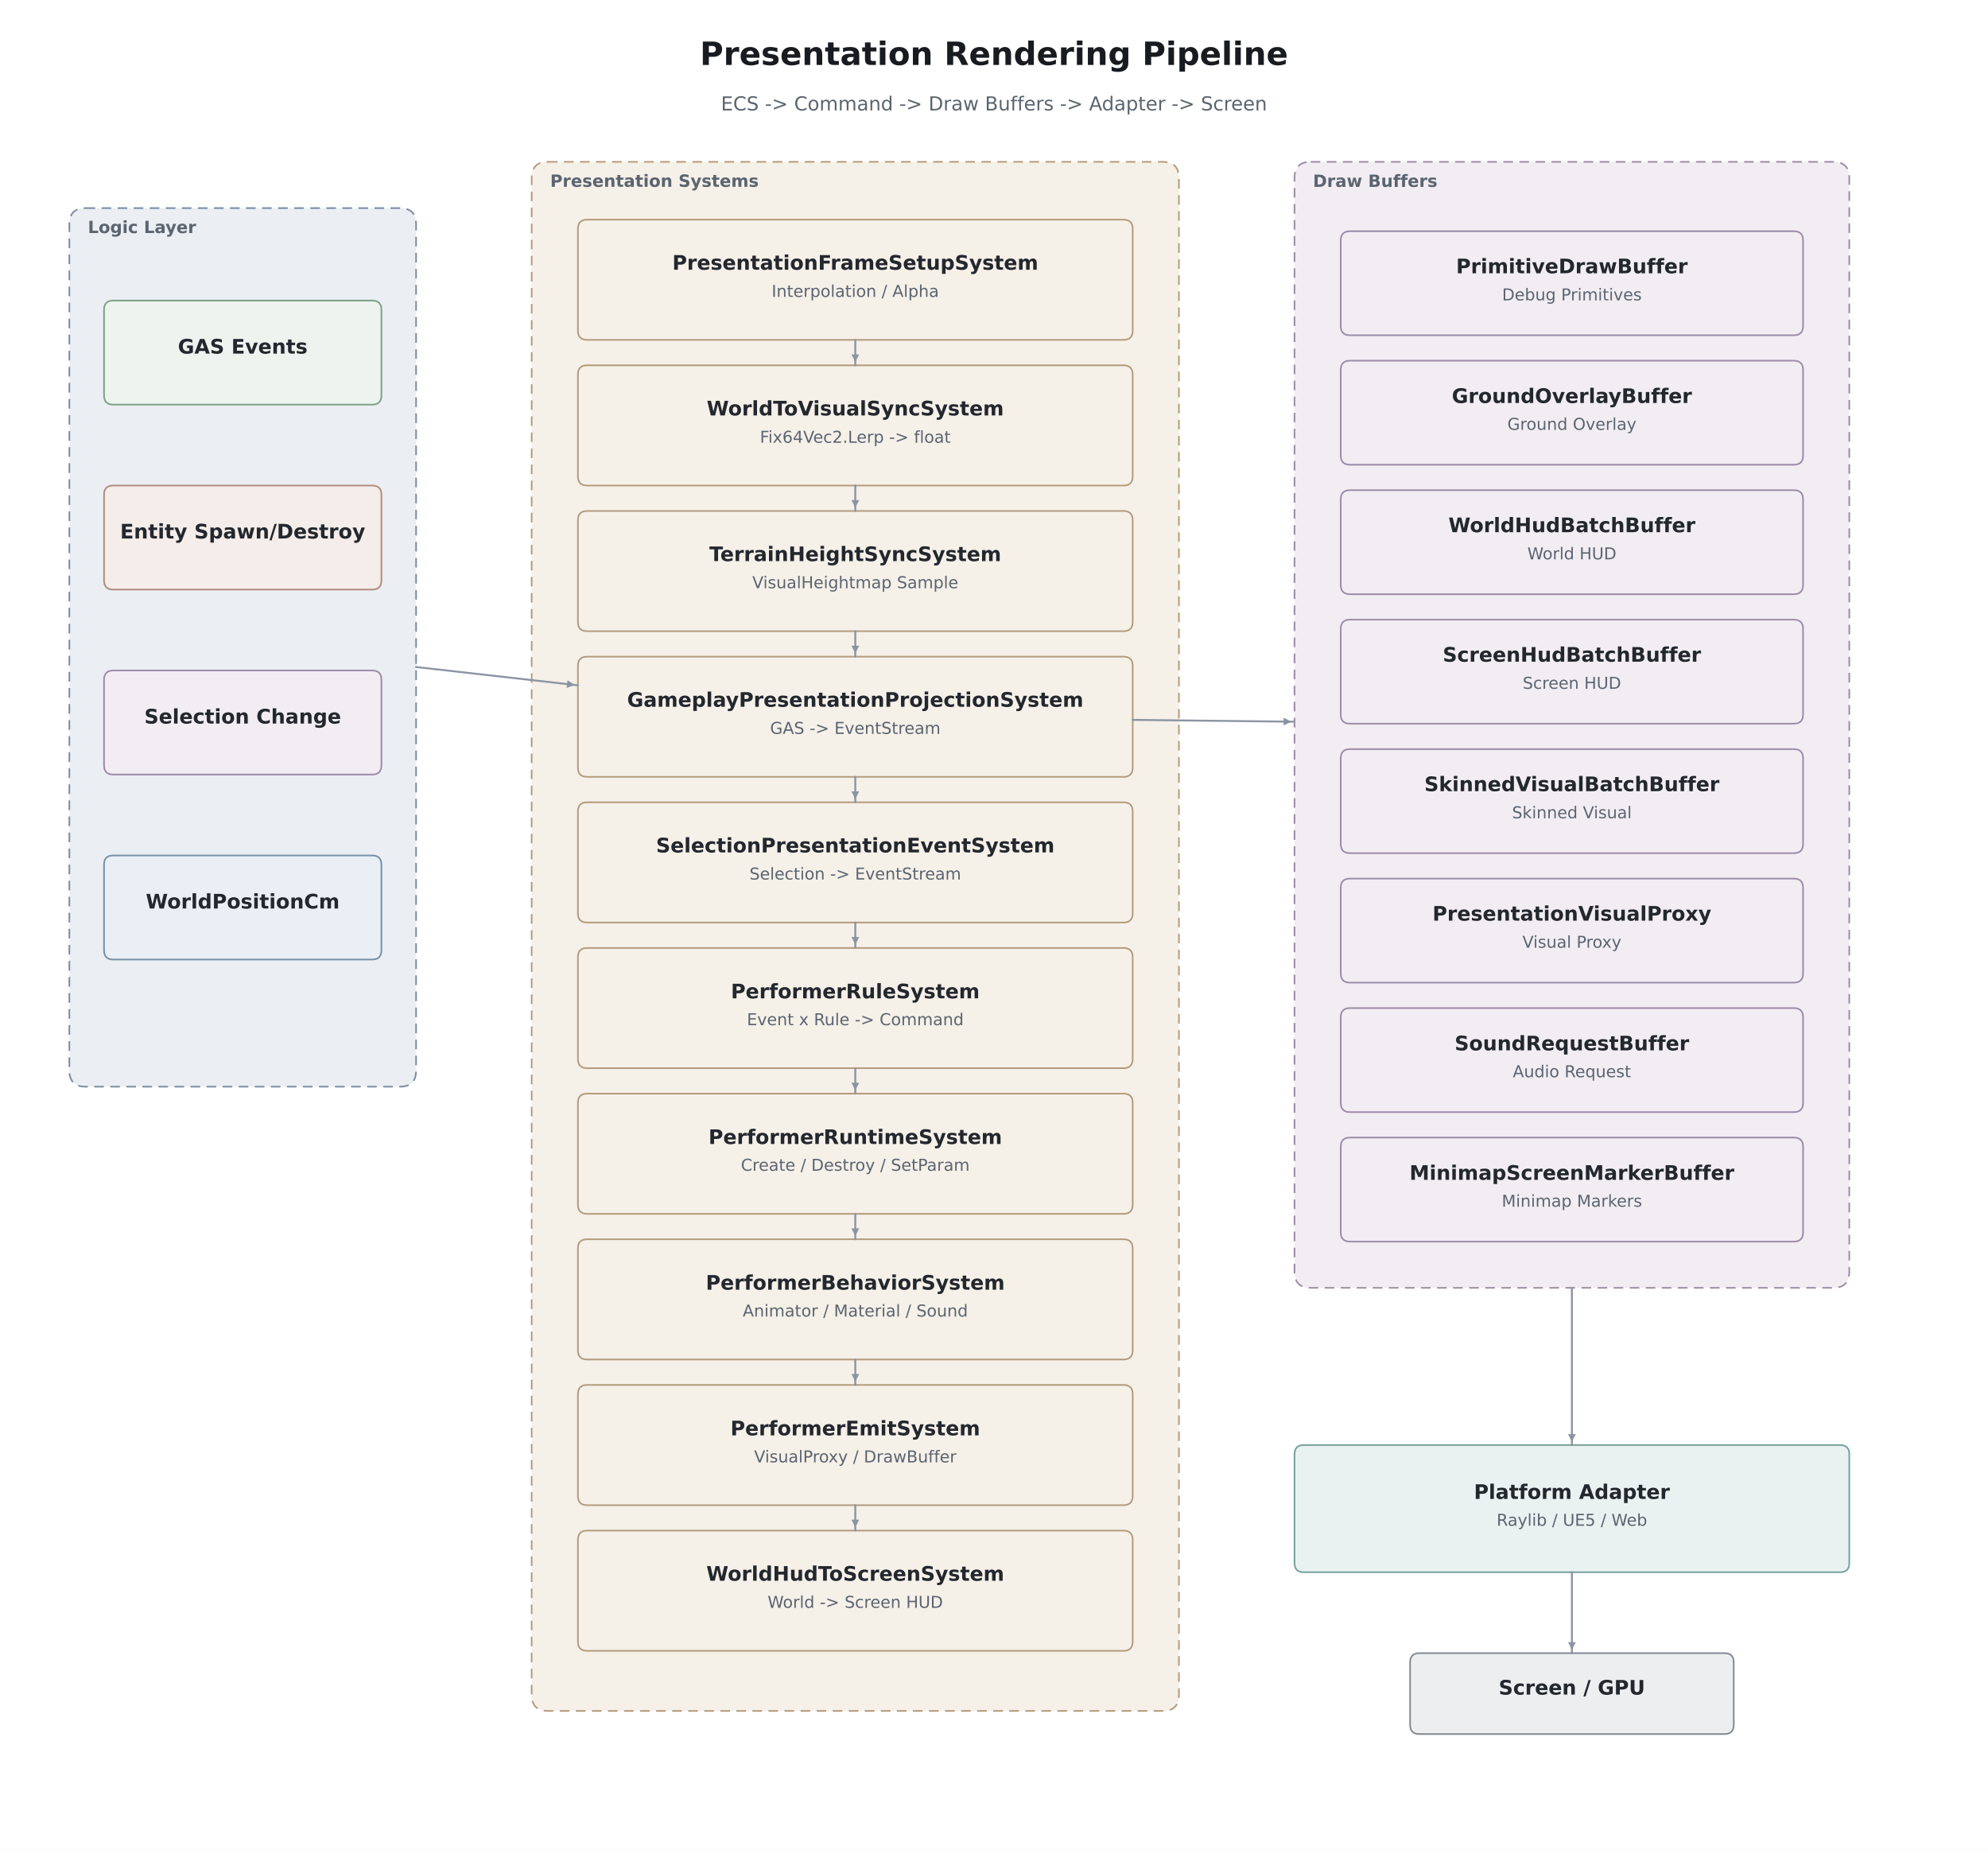
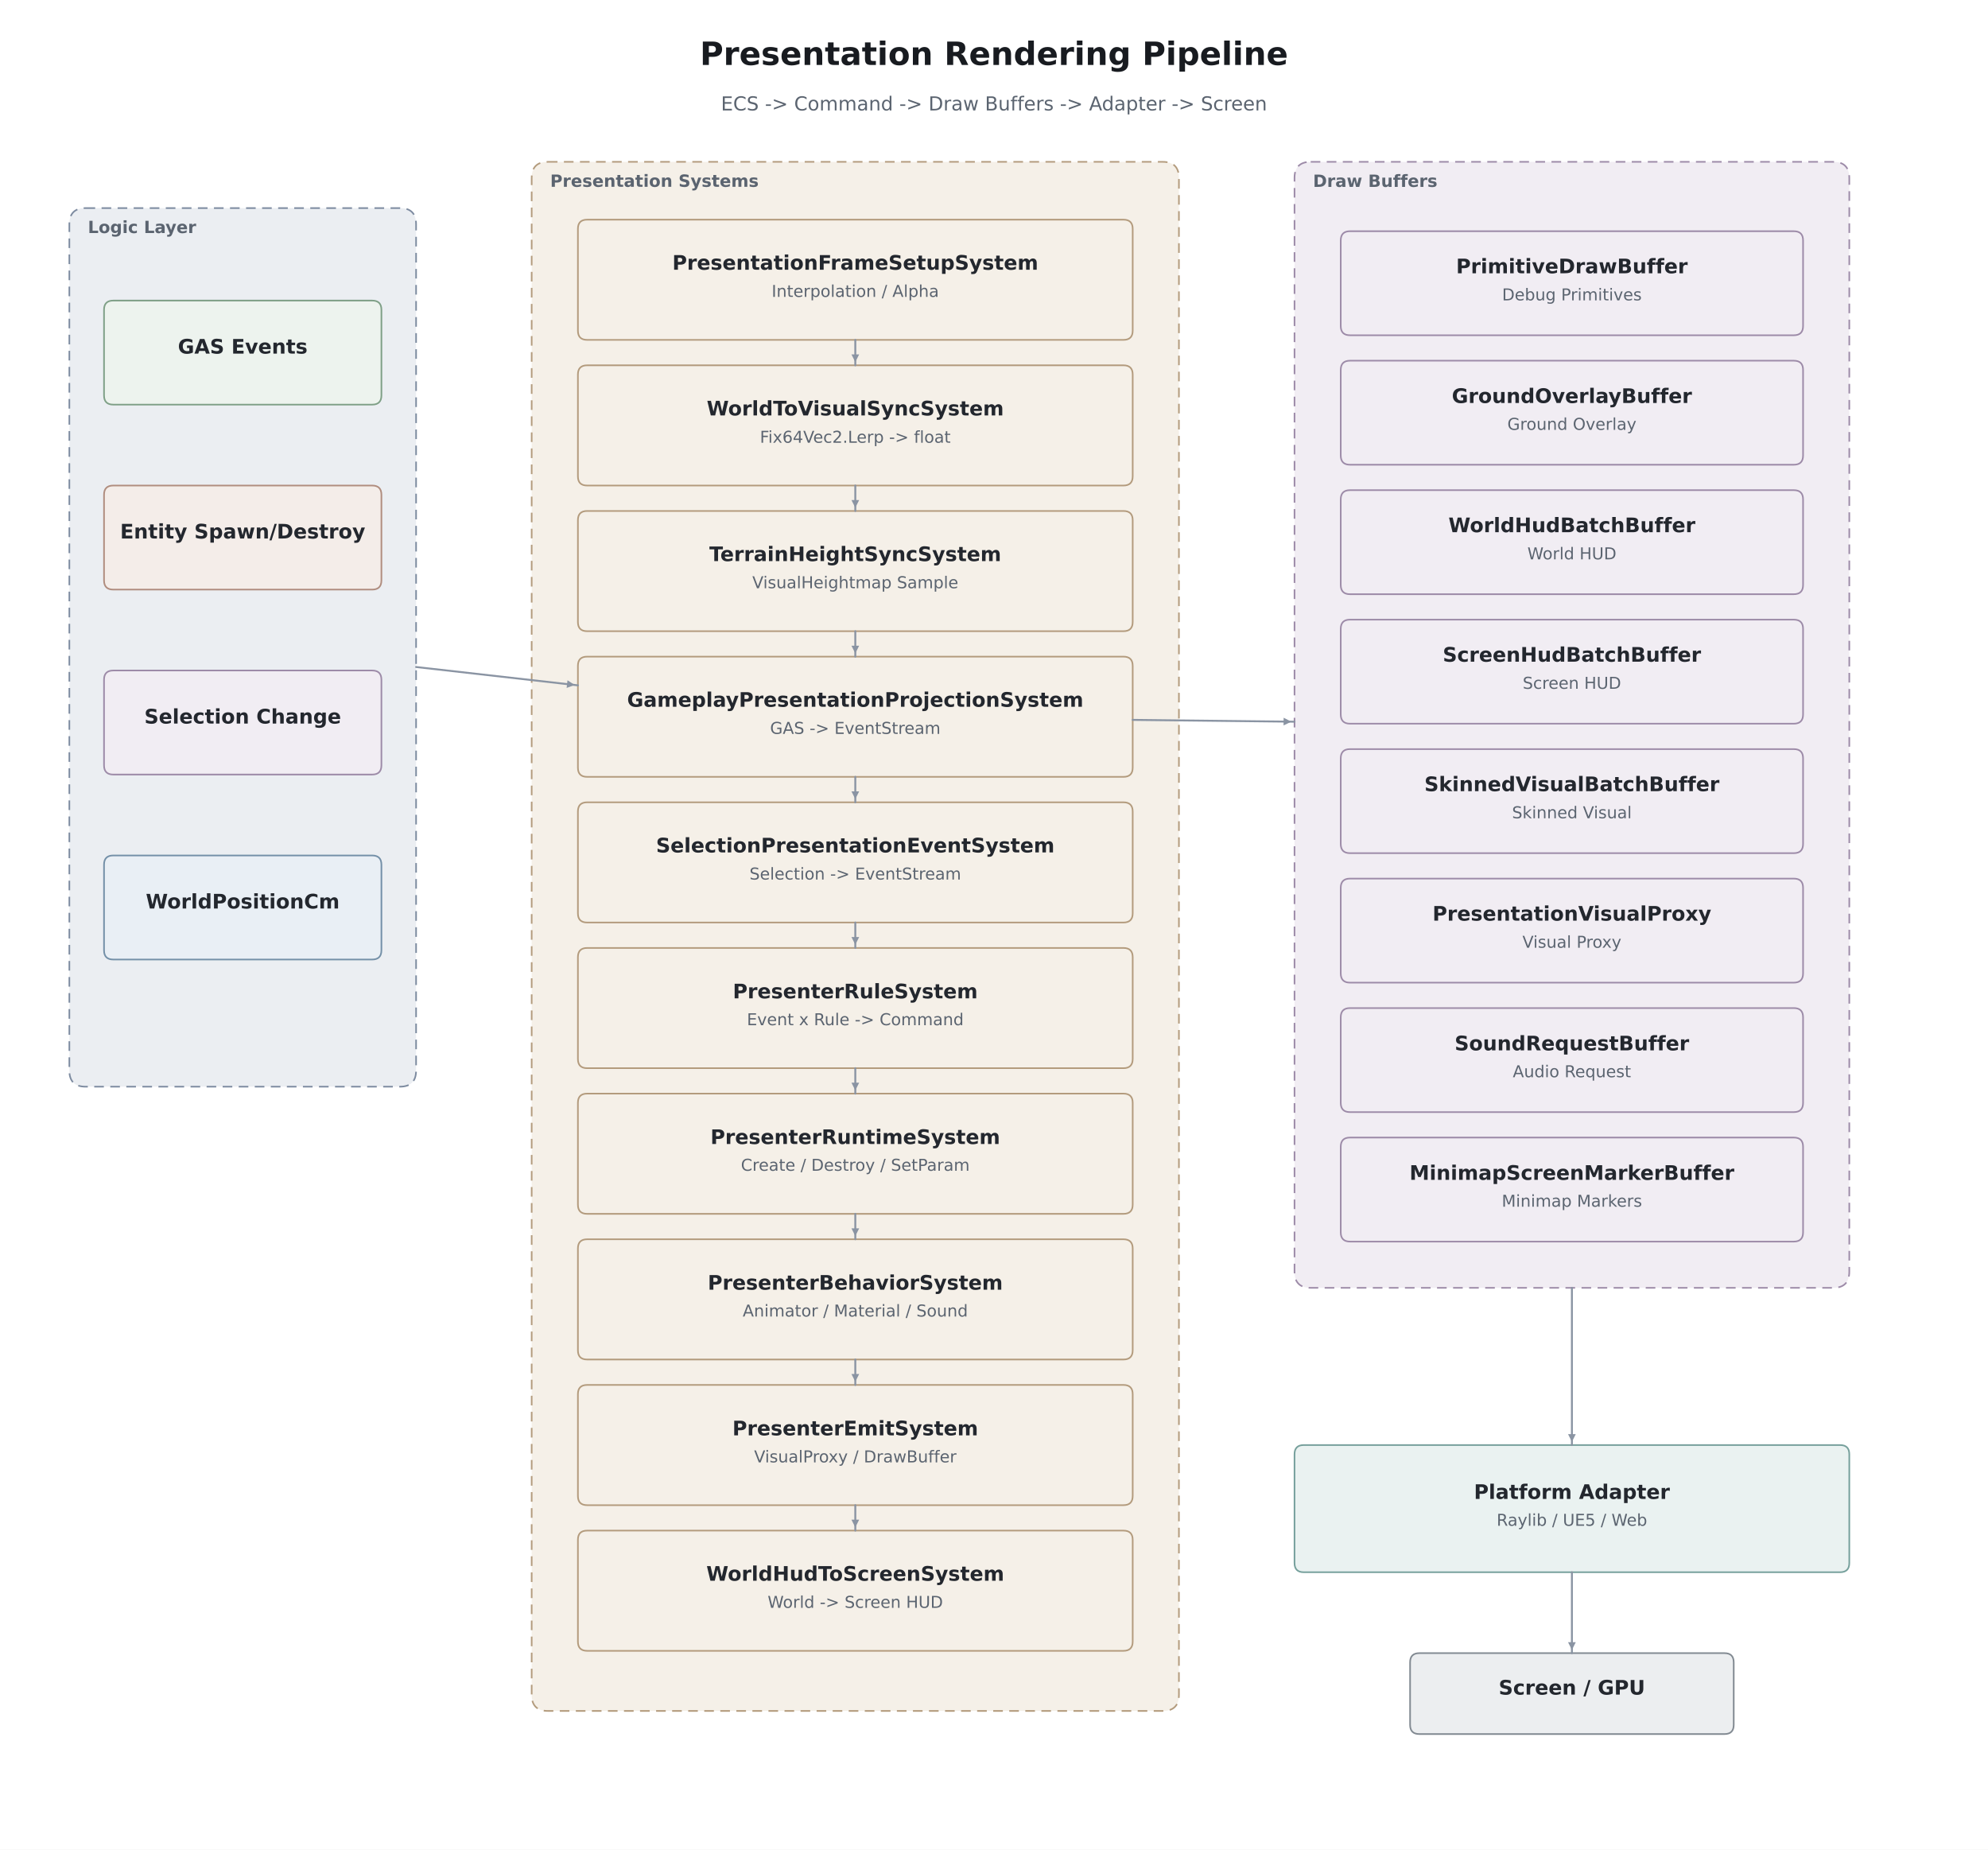
<svg xmlns="http://www.w3.org/2000/svg" width="1238.4pt" height="1152pt" viewBox="0 0 1238.4 1152" version="1.1">
  <defs>
    <style type="text/css">*{stroke-linejoin: round; stroke-linecap: butt}</style>
  </defs>
  <g id="figure_1">
    <g id="patch_1">
      <path d="M 0 1152  L 1238.4 1152  L 1238.4 0  L 0 0  z " style="fill: #ffffff" />
    </g>
    <g id="axes_1">
      <g id="patch_2">
        <path d="M 53.28 129.6  L 249.12 129.6  Q 259.2 129.6 259.2 139.68  L 259.2 666.72  Q 259.2 676.8 249.12 676.8  L 53.28 676.8  Q 43.2 676.8 43.2 666.72  L 43.2 139.68  Q 43.2 129.6 53.28 129.6  z " clip-path="url(#pa7c017fc96)" style="fill: #ebeef2; stroke-dasharray: 6,4; stroke-dashoffset: 0; stroke: #7d8ba0; stroke-linejoin: miter" />
      </g>
      <g id="patch_3">
        <path d="M 341.28 100.8  L 724.32 100.8  Q 734.4 100.8 734.4 110.88  L 734.4 1055.52  Q 734.4 1065.6 724.32 1065.6  L 341.28 1065.6  Q 331.2 1065.6 331.2 1055.52  L 331.2 110.88  Q 331.2 100.8 341.28 100.8  z " clip-path="url(#pa7c017fc96)" style="fill: #f5f0e8; stroke-dasharray: 6,4; stroke-dashoffset: 0; stroke: #b39b7d; stroke-linejoin: miter" />
      </g>
      <g id="patch_4">
        <path d="M 816.48 100.8  L 1141.92 100.8  Q 1152 100.8 1152 110.88  L 1152 792  Q 1152 802.08 1141.92 802.08  L 816.48 802.08  Q 806.4 802.08 806.4 792  L 806.4 110.88  Q 806.4 100.8 816.48 100.8  z " clip-path="url(#pa7c017fc96)" style="fill: #f1edf3; stroke-dasharray: 6,4; stroke-dashoffset: 0; stroke: #9d8ba8; stroke-linejoin: miter" />
      </g>
      <g id="text_1">
        <text style="font-weight: 700; font-size: 10.5px; font-family: 'Microsoft YaHei', 'DejaVu Sans'; text-anchor: start; fill: #5b6470" x="54.72" y="145.157" transform="rotate(-0 54.72 145.1573)">Logic Layer</text>
      </g>
      <g id="text_2">
        <text style="font-weight: 700; font-size: 10.5px; font-family: 'Microsoft YaHei', 'DejaVu Sans'; text-anchor: start; fill: #5b6470" x="342.72" y="116.357" transform="rotate(-0 342.72 116.3573)">Presentation Systems</text>
      </g>
      <g id="text_3">
        <text style="font-weight: 700; font-size: 10.5px; font-family: 'Microsoft YaHei', 'DejaVu Sans'; text-anchor: start; fill: #5b6470" x="817.92" y="116.393" transform="rotate(-0 817.92 116.3934)">Draw Buffers</text>
      </g>
      <g id="patch_5">
        <path d="M 70.56 187.2  L 231.84 187.2  Q 237.6 187.2 237.6 192.96  L 237.6 246.24  Q 237.6 252 231.84 252  L 70.56 252  Q 64.8 252 64.8 246.24  L 64.8 192.96  Q 64.8 187.2 70.56 187.2  z " clip-path="url(#pa7c017fc96)" style="fill: #edf3ee; stroke: #7fa087; stroke-linejoin: miter" />
      </g>
      <g id="patch_6">
        <path d="M 70.56 302.4  L 231.84 302.4  Q 237.6 302.4 237.6 308.16  L 237.6 361.44  Q 237.6 367.2 231.84 367.2  L 70.56 367.2  Q 64.8 367.2 64.8 361.44  L 64.8 308.16  Q 64.8 302.4 70.56 302.4  z " clip-path="url(#pa7c017fc96)" style="fill: #f4ede9; stroke: #b08d7f; stroke-linejoin: miter" />
      </g>
      <g id="patch_7">
        <path d="M 70.56 417.6  L 231.84 417.6  Q 237.6 417.6 237.6 423.36  L 237.6 476.64  Q 237.6 482.4 231.84 482.4  L 70.56 482.4  Q 64.8 482.4 64.8 476.64  L 64.8 423.36  Q 64.8 417.6 70.56 417.6  z " clip-path="url(#pa7c017fc96)" style="fill: #f1edf3; stroke: #9d8ba8; stroke-linejoin: miter" />
      </g>
      <g id="patch_8">
        <path d="M 70.56 532.8  L 231.84 532.8  Q 237.6 532.8 237.6 538.56  L 237.6 591.84  Q 237.6 597.6 231.84 597.6  L 70.56 597.6  Q 64.8 597.6 64.8 591.84  L 64.8 538.56  Q 64.8 532.8 70.56 532.8  z " clip-path="url(#pa7c017fc96)" style="fill: #e9eff5; stroke: #7490a8; stroke-linejoin: miter" />
      </g>
      <g id="patch_9">
        <path d="M 365.76 136.8  L 699.84 136.8  Q 705.6 136.8 705.6 142.56  L 705.6 205.92  Q 705.6 211.68 699.84 211.68  L 365.76 211.68  Q 360 211.68 360 205.92  L 360 142.56  Q 360 136.8 365.76 136.8  z " clip-path="url(#pa7c017fc96)" style="fill: #f5f0e8; stroke: #b39b7d; stroke-linejoin: miter" />
      </g>
      <g id="patch_10">
        <path d="M 365.76 227.52  L 699.84 227.52  Q 705.6 227.52 705.6 233.28  L 705.6 296.64  Q 705.6 302.4 699.84 302.4  L 365.76 302.4  Q 360 302.4 360 296.64  L 360 233.28  Q 360 227.52 365.76 227.52  z " clip-path="url(#pa7c017fc96)" style="fill: #f5f0e8; stroke: #b39b7d; stroke-linejoin: miter" />
      </g>
      <g id="patch_11">
        <path d="M 365.76 318.24  L 699.84 318.24  Q 705.6 318.24 705.6 324  L 705.6 387.36  Q 705.6 393.12 699.84 393.12  L 365.76 393.12  Q 360 393.12 360 387.36  L 360 324  Q 360 318.24 365.76 318.24  z " clip-path="url(#pa7c017fc96)" style="fill: #f5f0e8; stroke: #b39b7d; stroke-linejoin: miter" />
      </g>
      <g id="patch_12">
        <path d="M 365.76 408.96  L 699.84 408.96  Q 705.6 408.96 705.6 414.72  L 705.6 478.08  Q 705.6 483.84 699.84 483.84  L 365.76 483.84  Q 360 483.84 360 478.08  L 360 414.72  Q 360 408.96 365.76 408.96  z " clip-path="url(#pa7c017fc96)" style="fill: #f5f0e8; stroke: #b39b7d; stroke-linejoin: miter" />
      </g>
      <g id="patch_13">
        <path d="M 365.76 499.68  L 699.84 499.68  Q 705.6 499.68 705.6 505.44  L 705.6 568.8  Q 705.6 574.56 699.84 574.56  L 365.76 574.56  Q 360 574.56 360 568.8  L 360 505.44  Q 360 499.68 365.76 499.68  z " clip-path="url(#pa7c017fc96)" style="fill: #f5f0e8; stroke: #b39b7d; stroke-linejoin: miter" />
      </g>
      <g id="patch_14">
        <path d="M 365.76 590.4  L 699.84 590.4  Q 705.6 590.4 705.6 596.16  L 705.6 659.52  Q 705.6 665.28 699.84 665.28  L 365.76 665.28  Q 360 665.28 360 659.52  L 360 596.16  Q 360 590.4 365.76 590.4  z " clip-path="url(#pa7c017fc96)" style="fill: #f5f0e8; stroke: #b39b7d; stroke-linejoin: miter" />
      </g>
      <g id="patch_15">
        <path d="M 365.76 681.12  L 699.84 681.12  Q 705.6 681.12 705.6 686.88  L 705.6 750.24  Q 705.6 756 699.84 756  L 365.76 756  Q 360 756 360 750.24  L 360 686.88  Q 360 681.12 365.76 681.12  z " clip-path="url(#pa7c017fc96)" style="fill: #f5f0e8; stroke: #b39b7d; stroke-linejoin: miter" />
      </g>
      <g id="patch_16">
        <path d="M 365.76 771.84  L 699.84 771.84  Q 705.6 771.84 705.6 777.6  L 705.6 840.96  Q 705.6 846.72 699.84 846.72  L 365.76 846.72  Q 360 846.72 360 840.96  L 360 777.6  Q 360 771.84 365.76 771.84  z " clip-path="url(#pa7c017fc96)" style="fill: #f5f0e8; stroke: #b39b7d; stroke-linejoin: miter" />
      </g>
      <g id="patch_17">
        <path d="M 365.76 862.56  L 699.84 862.56  Q 705.6 862.56 705.6 868.32  L 705.6 931.68  Q 705.6 937.44 699.84 937.44  L 365.76 937.44  Q 360 937.44 360 931.68  L 360 868.32  Q 360 862.56 365.76 862.56  z " clip-path="url(#pa7c017fc96)" style="fill: #f5f0e8; stroke: #b39b7d; stroke-linejoin: miter" />
      </g>
      <g id="patch_18">
        <path d="M 365.76 953.28  L 699.84 953.28  Q 705.6 953.28 705.6 959.04  L 705.6 1022.4  Q 705.6 1028.16 699.84 1028.16  L 365.76 1028.16  Q 360 1028.16 360 1022.4  L 360 959.04  Q 360 953.28 365.76 953.28  z " clip-path="url(#pa7c017fc96)" style="fill: #f5f0e8; stroke: #b39b7d; stroke-linejoin: miter" />
      </g>
      <g id="patch_19">
        <path d="M 840.96 144  L 1117.44 144  Q 1123.2 144 1123.2 149.76  L 1123.2 203.04  Q 1123.2 208.8 1117.44 208.8  L 840.96 208.8  Q 835.2 208.8 835.2 203.04  L 835.2 149.76  Q 835.2 144 840.96 144  z " clip-path="url(#pa7c017fc96)" style="fill: #f1edf3; stroke: #9d8ba8; stroke-linejoin: miter" />
      </g>
      <g id="patch_20">
        <path d="M 840.96 224.64  L 1117.44 224.64  Q 1123.2 224.64 1123.2 230.4  L 1123.2 283.68  Q 1123.2 289.44 1117.44 289.44  L 840.96 289.44  Q 835.2 289.44 835.2 283.68  L 835.2 230.4  Q 835.2 224.64 840.96 224.64  z " clip-path="url(#pa7c017fc96)" style="fill: #f1edf3; stroke: #9d8ba8; stroke-linejoin: miter" />
      </g>
      <g id="patch_21">
        <path d="M 840.96 305.28  L 1117.44 305.28  Q 1123.2 305.28 1123.2 311.04  L 1123.2 364.32  Q 1123.2 370.08 1117.44 370.08  L 840.96 370.08  Q 835.2 370.08 835.2 364.32  L 835.2 311.04  Q 835.2 305.28 840.96 305.28  z " clip-path="url(#pa7c017fc96)" style="fill: #f1edf3; stroke: #9d8ba8; stroke-linejoin: miter" />
      </g>
      <g id="patch_22">
        <path d="M 840.96 385.92  L 1117.44 385.92  Q 1123.2 385.92 1123.2 391.68  L 1123.2 444.96  Q 1123.2 450.72 1117.44 450.72  L 840.96 450.72  Q 835.2 450.72 835.2 444.96  L 835.2 391.68  Q 835.2 385.92 840.96 385.92  z " clip-path="url(#pa7c017fc96)" style="fill: #f1edf3; stroke: #9d8ba8; stroke-linejoin: miter" />
      </g>
      <g id="patch_23">
        <path d="M 840.96 466.56  L 1117.44 466.56  Q 1123.2 466.56 1123.2 472.32  L 1123.2 525.6  Q 1123.2 531.36 1117.44 531.36  L 840.96 531.36  Q 835.2 531.36 835.2 525.6  L 835.2 472.32  Q 835.2 466.56 840.96 466.56  z " clip-path="url(#pa7c017fc96)" style="fill: #f1edf3; stroke: #9d8ba8; stroke-linejoin: miter" />
      </g>
      <g id="patch_24">
        <path d="M 840.96 547.2  L 1117.44 547.2  Q 1123.2 547.2 1123.2 552.96  L 1123.2 606.24  Q 1123.2 612 1117.44 612  L 840.96 612  Q 835.2 612 835.2 606.24  L 835.2 552.96  Q 835.2 547.2 840.96 547.2  z " clip-path="url(#pa7c017fc96)" style="fill: #f1edf3; stroke: #9d8ba8; stroke-linejoin: miter" />
      </g>
      <g id="patch_25">
        <path d="M 840.96 627.84  L 1117.44 627.84  Q 1123.2 627.84 1123.2 633.6  L 1123.2 686.88  Q 1123.2 692.64 1117.44 692.64  L 840.96 692.64  Q 835.2 692.64 835.2 686.88  L 835.2 633.6  Q 835.2 627.84 840.96 627.84  z " clip-path="url(#pa7c017fc96)" style="fill: #f1edf3; stroke: #9d8ba8; stroke-linejoin: miter" />
      </g>
      <g id="patch_26">
        <path d="M 840.96 708.48  L 1117.44 708.48  Q 1123.2 708.48 1123.2 714.24  L 1123.2 767.52  Q 1123.2 773.28 1117.44 773.28  L 840.96 773.28  Q 835.2 773.28 835.2 767.52  L 835.2 714.24  Q 835.2 708.48 840.96 708.48  z " clip-path="url(#pa7c017fc96)" style="fill: #f1edf3; stroke: #9d8ba8; stroke-linejoin: miter" />
      </g>
      <g id="patch_27">
        <path d="M 812.16 900  L 1146.24 900  Q 1152 900 1152 905.76  L 1152 973.44  Q 1152 979.2 1146.24 979.2  L 812.16 979.2  Q 806.4 979.2 806.4 973.44  L 806.4 905.76  Q 806.4 900 812.16 900  z " clip-path="url(#pa7c017fc96)" style="fill: #eaf2f1; stroke: #76a09c; stroke-linejoin: miter" />
      </g>
      <g id="patch_28">
        <path d="M 884.16 1029.6  L 1074.24 1029.6  Q 1080 1029.6 1080 1035.36  L 1080 1074.24  Q 1080 1080 1074.24 1080  L 884.16 1080  Q 878.4 1080 878.4 1074.24  L 878.4 1035.36  Q 878.4 1029.6 884.16 1029.6  z " clip-path="url(#pa7c017fc96)" style="fill: #eceef0; stroke: #828a92; stroke-linejoin: miter" />
      </g>
      <g id="text_4">
        <text style="font-weight: 700; font-size: 12.5px; font-family: 'Microsoft YaHei', 'DejaVu Sans'; text-anchor: middle; fill: #23272e" x="151.2" y="220.232" transform="rotate(-0 151.2 220.2322)">GAS Events</text>
      </g>
      <g id="text_5">
        <text style="font-weight: 700; font-size: 12.5px; font-family: 'Microsoft YaHei', 'DejaVu Sans'; text-anchor: middle; fill: #23272e" x="151.2" y="335.389" transform="rotate(-0 151.2 335.3892)">Entity Spawn/Destroy</text>
      </g>
      <g id="text_6">
        <text style="font-weight: 700; font-size: 12.5px; font-family: 'Microsoft YaHei', 'DejaVu Sans'; text-anchor: middle; fill: #23272e" x="151.2" y="450.632" transform="rotate(-0 151.2 450.6322)">Selection Change</text>
      </g>
      <g id="text_7">
        <text style="font-weight: 700; font-size: 12.5px; font-family: 'Microsoft YaHei', 'DejaVu Sans'; text-anchor: middle; fill: #23272e" x="151.2" y="565.832" transform="rotate(-0 151.2 565.8322)">WorldPositionCm</text>
      </g>
      <g id="text_8">
        <text style="font-weight: 700; font-size: 12.5px; font-family: 'Microsoft YaHei', 'DejaVu Sans'; text-anchor: middle; fill: #23272e" x="532.8" y="167.989" transform="rotate(-0 532.8 167.9892)">PresentationFrameSetupSystem</text>
      </g>
      <g id="text_9">
        <text style="font-size: 10.2px; font-family: 'Microsoft YaHei', 'DejaVu Sans'; text-anchor: middle; fill: #5b6470" x="532.8" y="184.914" transform="rotate(-0 532.8 184.9136)">Interpolation / Alpha</text>
      </g>
      <g id="text_10">
        <text style="font-weight: 700; font-size: 12.5px; font-family: 'Microsoft YaHei', 'DejaVu Sans'; text-anchor: middle; fill: #23272e" x="532.8" y="258.752" transform="rotate(-0 532.8 258.7522)">WorldToVisualSyncSystem</text>
      </g>
      <g id="text_11">
        <text style="font-size: 10.2px; font-family: 'Microsoft YaHei', 'DejaVu Sans'; text-anchor: middle; fill: #5b6470" x="532.8" y="275.753" transform="rotate(-0 532.8 275.7532)">Fix64Vec2.Lerp -&gt; float</text>
      </g>
      <g id="text_12">
        <text style="font-weight: 700; font-size: 12.5px; font-family: 'Microsoft YaHei', 'DejaVu Sans'; text-anchor: middle; fill: #23272e" x="532.8" y="349.472" transform="rotate(-0 532.8 349.4722)">TerrainHeightSyncSystem</text>
      </g>
      <g id="text_13">
        <text style="font-size: 10.2px; font-family: 'Microsoft YaHei', 'DejaVu Sans'; text-anchor: middle; fill: #5b6470" x="532.8" y="366.354" transform="rotate(-0 532.8 366.3536)">VisualHeightmap Sample</text>
      </g>
      <g id="text_14">
        <text style="font-weight: 700; font-size: 12.5px; font-family: 'Microsoft YaHei', 'DejaVu Sans'; text-anchor: middle; fill: #23272e" x="532.8" y="440.192" transform="rotate(-0 532.8 440.1922)">GameplayPresentationProjectionSystem</text>
      </g>
      <g id="text_15">
        <text style="font-size: 10.2px; font-family: 'Microsoft YaHei', 'DejaVu Sans'; text-anchor: middle; fill: #5b6470" x="532.8" y="457.074" transform="rotate(-0 532.8 457.0736)">GAS -&gt; EventStream</text>
      </g>
      <g id="text_16">
        <text style="font-weight: 700; font-size: 12.5px; font-family: 'Microsoft YaHei', 'DejaVu Sans'; text-anchor: middle; fill: #23272e" x="532.8" y="530.912" transform="rotate(-0 532.8 530.9122)">SelectionPresentationEventSystem</text>
      </g>
      <g id="text_17">
        <text style="font-size: 10.2px; font-family: 'Microsoft YaHei', 'DejaVu Sans'; text-anchor: middle; fill: #5b6470" x="532.8" y="547.794" transform="rotate(-0 532.8 547.7936)">Selection -&gt; EventStream</text>
      </g>
      <g id="text_18">
-         <text style="font-weight: 700; font-size: 12.5px; font-family: 'Microsoft YaHei', 'DejaVu Sans'; text-anchor: middle; fill: #23272e" x="532.8" y="621.79" transform="rotate(-0 532.8 621.7904)">PerformerRuleSystem</text>
+         <text style="font-weight: 700; font-size: 12.5px; font-family: 'Microsoft YaHei', 'DejaVu Sans'; text-anchor: middle; fill: #23272e" x="532.8" y="621.79" transform="rotate(-0 532.8 621.7904)">PresenterRuleSystem</text>
      </g>
      <g id="text_19">
        <text style="font-size: 10.2px; font-family: 'Microsoft YaHei', 'DejaVu Sans'; text-anchor: middle; fill: #5b6470" x="532.8" y="638.514" transform="rotate(-0 532.8 638.5136)">Event x Rule -&gt; Command</text>
      </g>
      <g id="text_20">
-         <text style="font-weight: 700; font-size: 12.5px; font-family: 'Microsoft YaHei', 'DejaVu Sans'; text-anchor: middle; fill: #23272e" x="532.8" y="712.51" transform="rotate(-0 532.8 712.5104)">PerformerRuntimeSystem</text>
+         <text style="font-weight: 700; font-size: 12.5px; font-family: 'Microsoft YaHei', 'DejaVu Sans'; text-anchor: middle; fill: #23272e" x="532.8" y="712.51" transform="rotate(-0 532.8 712.5104)">PresenterRuntimeSystem</text>
      </g>
      <g id="text_21">
        <text style="font-size: 10.2px; font-family: 'Microsoft YaHei', 'DejaVu Sans'; text-anchor: middle; fill: #5b6470" x="532.8" y="729.175" transform="rotate(-0 532.8 729.1747)">Create / Destroy / SetParam</text>
      </g>
      <g id="text_22">
-         <text style="font-weight: 700; font-size: 12.5px; font-family: 'Microsoft YaHei', 'DejaVu Sans'; text-anchor: middle; fill: #23272e" x="532.8" y="803.23" transform="rotate(-0 532.8 803.2304)">PerformerBehaviorSystem</text>
+         <text style="font-weight: 700; font-size: 12.5px; font-family: 'Microsoft YaHei', 'DejaVu Sans'; text-anchor: middle; fill: #23272e" x="532.8" y="803.23" transform="rotate(-0 532.8 803.2304)">PresenterBehaviorSystem</text>
      </g>
      <g id="text_23">
        <text style="font-size: 10.2px; font-family: 'Microsoft YaHei', 'DejaVu Sans'; text-anchor: middle; fill: #5b6470" x="532.8" y="819.954" transform="rotate(-0 532.8 819.9536)">Animator / Material / Sound</text>
      </g>
      <g id="text_24">
-         <text style="font-weight: 700; font-size: 12.5px; font-family: 'Microsoft YaHei', 'DejaVu Sans'; text-anchor: middle; fill: #23272e" x="532.8" y="893.95" transform="rotate(-0 532.8 893.9504)">PerformerEmitSystem</text>
+         <text style="font-weight: 700; font-size: 12.5px; font-family: 'Microsoft YaHei', 'DejaVu Sans'; text-anchor: middle; fill: #23272e" x="532.8" y="893.95" transform="rotate(-0 532.8 893.9504)">PresenterEmitSystem</text>
      </g>
      <g id="text_25">
        <text style="font-size: 10.2px; font-family: 'Microsoft YaHei', 'DejaVu Sans'; text-anchor: middle; fill: #5b6470" x="532.8" y="910.793" transform="rotate(-0 532.8 910.7932)">VisualProxy / DrawBuffer</text>
      </g>
      <g id="text_26">
        <text style="font-weight: 700; font-size: 12.5px; font-family: 'Microsoft YaHei', 'DejaVu Sans'; text-anchor: middle; fill: #23272e" x="532.8" y="984.512" transform="rotate(-0 532.8 984.5122)">WorldHudToScreenSystem</text>
      </g>
      <g id="text_27">
        <text style="font-size: 10.2px; font-family: 'Microsoft YaHei', 'DejaVu Sans'; text-anchor: middle; fill: #5b6470" x="532.8" y="1001.394" transform="rotate(-0 532.8 1001.394)">World -&gt; Screen HUD</text>
      </g>
      <g id="text_28">
        <text style="font-weight: 700; font-size: 12.5px; font-family: 'Microsoft YaHei', 'DejaVu Sans'; text-anchor: middle; fill: #23272e" x="979.2" y="170.192" transform="rotate(-0 979.2 170.1922)">PrimitiveDrawBuffer</text>
      </g>
      <g id="text_29">
        <text style="font-size: 10.2px; font-family: 'Microsoft YaHei', 'DejaVu Sans'; text-anchor: middle; fill: #5b6470" x="979.2" y="187.074" transform="rotate(-0 979.2 187.0736)">Debug Primitives</text>
      </g>
      <g id="text_30">
        <text style="font-weight: 700; font-size: 12.5px; font-family: 'Microsoft YaHei', 'DejaVu Sans'; text-anchor: middle; fill: #23272e" x="979.2" y="250.99" transform="rotate(-0 979.2 250.9904)">GroundOverlayBuffer</text>
      </g>
      <g id="text_31">
        <text style="font-size: 10.2px; font-family: 'Microsoft YaHei', 'DejaVu Sans'; text-anchor: middle; fill: #5b6470" x="979.2" y="267.714" transform="rotate(-0 979.2 267.7136)">Ground Overlay</text>
      </g>
      <g id="text_32">
        <text style="font-weight: 700; font-size: 12.5px; font-family: 'Microsoft YaHei', 'DejaVu Sans'; text-anchor: middle; fill: #23272e" x="979.2" y="331.472" transform="rotate(-0 979.2 331.4722)">WorldHudBatchBuffer</text>
      </g>
      <g id="text_33">
        <text style="font-size: 10.2px; font-family: 'Microsoft YaHei', 'DejaVu Sans'; text-anchor: middle; fill: #5b6470" x="979.2" y="348.354" transform="rotate(-0 979.2 348.3536)">World HUD</text>
      </g>
      <g id="text_34">
        <text style="font-weight: 700; font-size: 12.5px; font-family: 'Microsoft YaHei', 'DejaVu Sans'; text-anchor: middle; fill: #23272e" x="979.2" y="412.112" transform="rotate(-0 979.2 412.1122)">ScreenHudBatchBuffer</text>
      </g>
      <g id="text_35">
        <text style="font-size: 10.2px; font-family: 'Microsoft YaHei', 'DejaVu Sans'; text-anchor: middle; fill: #5b6470" x="979.2" y="428.994" transform="rotate(-0 979.2 428.9936)">Screen HUD</text>
      </g>
      <g id="text_36">
        <text style="font-weight: 700; font-size: 12.5px; font-family: 'Microsoft YaHei', 'DejaVu Sans'; text-anchor: middle; fill: #23272e" x="979.2" y="492.752" transform="rotate(-0 979.2 492.7522)">SkinnedVisualBatchBuffer</text>
      </g>
      <g id="text_37">
        <text style="font-size: 10.2px; font-family: 'Microsoft YaHei', 'DejaVu Sans'; text-anchor: middle; fill: #5b6470" x="979.2" y="509.634" transform="rotate(-0 979.2 509.6336)">Skinned Visual</text>
      </g>
      <g id="text_38">
        <text style="font-weight: 700; font-size: 12.5px; font-family: 'Microsoft YaHei', 'DejaVu Sans'; text-anchor: middle; fill: #23272e" x="979.2" y="573.392" transform="rotate(-0 979.2 573.3922)">PresentationVisualProxy</text>
      </g>
      <g id="text_39">
        <text style="font-size: 10.2px; font-family: 'Microsoft YaHei', 'DejaVu Sans'; text-anchor: middle; fill: #5b6470" x="979.2" y="590.274" transform="rotate(-0 979.2 590.2736)">Visual Proxy</text>
      </g>
      <g id="text_40">
        <text style="font-weight: 700; font-size: 12.5px; font-family: 'Microsoft YaHei', 'DejaVu Sans'; text-anchor: middle; fill: #23272e" x="979.2" y="654.19" transform="rotate(-0 979.2 654.1904)">SoundRequestBuffer</text>
      </g>
      <g id="text_41">
        <text style="font-size: 10.2px; font-family: 'Microsoft YaHei', 'DejaVu Sans'; text-anchor: middle; fill: #5b6470" x="979.2" y="670.914" transform="rotate(-0 979.2 670.9136)">Audio Request</text>
      </g>
      <g id="text_42">
        <text style="font-weight: 700; font-size: 12.5px; font-family: 'Microsoft YaHei', 'DejaVu Sans'; text-anchor: middle; fill: #23272e" x="979.2" y="734.83" transform="rotate(-0 979.2 734.8304)">MinimapScreenMarkerBuffer</text>
      </g>
      <g id="text_43">
        <text style="font-size: 10.2px; font-family: 'Microsoft YaHei', 'DejaVu Sans'; text-anchor: middle; fill: #5b6470" x="979.2" y="751.554" transform="rotate(-0 979.2 751.5536)">Minimap Markers</text>
      </g>
      <g id="text_44">
        <text style="font-weight: 700; font-size: 12.5px; font-family: 'Microsoft YaHei', 'DejaVu Sans'; text-anchor: middle; fill: #23272e" x="979.2" y="933.55" transform="rotate(-0 979.2 933.5504)">Platform Adapter</text>
      </g>
      <g id="text_45">
        <text style="font-size: 10.2px; font-family: 'Microsoft YaHei', 'DejaVu Sans'; text-anchor: middle; fill: #5b6470" x="979.2" y="950.274" transform="rotate(-0 979.2 950.2736)">Raylib / UE5 / Web</text>
      </g>
      <g id="text_46">
        <text style="font-weight: 700; font-size: 12.5px; font-family: 'Microsoft YaHei', 'DejaVu Sans'; text-anchor: middle; fill: #23272e" x="979.2" y="1055.432" transform="rotate(-0 979.2 1055.432)">Screen / GPU</text>
      </g>
      <g id="line2d_1">
        <path d="M 532.8 211.68  L 532.8 227.52  " clip-path="url(#pa7c017fc96)" style="fill: none; stroke: #8a94a3; stroke-width: 1.2; stroke-linecap: round" />
      </g>
      <g id="line2d_2">
        <path d="M 532.8 302.4  L 532.8 318.24  " clip-path="url(#pa7c017fc96)" style="fill: none; stroke: #8a94a3; stroke-width: 1.2; stroke-linecap: round" />
      </g>
      <g id="line2d_3">
        <path d="M 532.8 393.12  L 532.8 408.96  " clip-path="url(#pa7c017fc96)" style="fill: none; stroke: #8a94a3; stroke-width: 1.2; stroke-linecap: round" />
      </g>
      <g id="line2d_4">
        <path d="M 532.8 483.84  L 532.8 499.68  " clip-path="url(#pa7c017fc96)" style="fill: none; stroke: #8a94a3; stroke-width: 1.2; stroke-linecap: round" />
      </g>
      <g id="line2d_5">
        <path d="M 532.8 574.56  L 532.8 590.4  " clip-path="url(#pa7c017fc96)" style="fill: none; stroke: #8a94a3; stroke-width: 1.2; stroke-linecap: round" />
      </g>
      <g id="line2d_6">
        <path d="M 532.8 665.28  L 532.8 681.12  " clip-path="url(#pa7c017fc96)" style="fill: none; stroke: #8a94a3; stroke-width: 1.2; stroke-linecap: round" />
      </g>
      <g id="line2d_7">
        <path d="M 532.8 756  L 532.8 771.84  " clip-path="url(#pa7c017fc96)" style="fill: none; stroke: #8a94a3; stroke-width: 1.2; stroke-linecap: round" />
      </g>
      <g id="line2d_8">
        <path d="M 532.8 846.72  L 532.8 862.56  " clip-path="url(#pa7c017fc96)" style="fill: none; stroke: #8a94a3; stroke-width: 1.2; stroke-linecap: round" />
      </g>
      <g id="line2d_9">
        <path d="M 532.8 937.44  L 532.8 953.28  " clip-path="url(#pa7c017fc96)" style="fill: none; stroke: #8a94a3; stroke-width: 1.2; stroke-linecap: round" />
      </g>
      <g id="line2d_10">
        <path d="M 259.2 415.426  L 360 426.838  " clip-path="url(#pa7c017fc96)" style="fill: none; stroke: #8a94a3; stroke-width: 1.2; stroke-linecap: round" />
      </g>
      <g id="line2d_11">
        <path d="M 705.6 448.351  L 806.4 449.489  " clip-path="url(#pa7c017fc96)" style="fill: none; stroke: #8a94a3; stroke-width: 1.2; stroke-linecap: round" />
      </g>
      <g id="line2d_12">
        <path d="M 979.2 802.08  L 979.2 900  " clip-path="url(#pa7c017fc96)" style="fill: none; stroke: #8a94a3; stroke-width: 1.2; stroke-linecap: round" />
      </g>
      <g id="line2d_13">
        <path d="M 979.2 979.2  L 979.2 1029.6  " clip-path="url(#pa7c017fc96)" style="fill: none; stroke: #8a94a3; stroke-width: 1.2; stroke-linecap: round" />
      </g>
      <g id="patch_29">
        <path d="M 532.8 213.679  Q 532.8 219.601 532.8 225.523  " clip-path="url(#pa7c017fc96)" style="fill: none" />
        <path d="M 535.2 220.723  L 532.8 225.523  L 530.4 220.723  z " clip-path="url(#pa7c017fc96)" style="fill: #8a94a3" />
      </g>
      <g id="patch_30">
        <path d="M 532.8 304.399  Q 532.8 310.321 532.8 316.243  " clip-path="url(#pa7c017fc96)" style="fill: none" />
        <path d="M 535.2 311.443  L 532.8 316.243  L 530.4 311.443  z " clip-path="url(#pa7c017fc96)" style="fill: #8a94a3" />
      </g>
      <g id="patch_31">
        <path d="M 532.8 395.119  Q 532.8 401.041 532.8 406.963  " clip-path="url(#pa7c017fc96)" style="fill: none" />
        <path d="M 535.2 402.163  L 532.8 406.963  L 530.4 402.163  z " clip-path="url(#pa7c017fc96)" style="fill: #8a94a3" />
      </g>
      <g id="patch_32">
        <path d="M 532.8 485.839  Q 532.8 491.761 532.8 497.683  " clip-path="url(#pa7c017fc96)" style="fill: none" />
        <path d="M 535.2 492.883  L 532.8 497.683  L 530.4 492.883  z " clip-path="url(#pa7c017fc96)" style="fill: #8a94a3" />
      </g>
      <g id="patch_33">
        <path d="M 532.8 576.559  Q 532.8 582.481 532.8 588.403  " clip-path="url(#pa7c017fc96)" style="fill: none" />
        <path d="M 535.2 583.603  L 532.8 588.403  L 530.4 583.603  z " clip-path="url(#pa7c017fc96)" style="fill: #8a94a3" />
      </g>
      <g id="patch_34">
        <path d="M 532.8 667.279  Q 532.8 673.201 532.8 679.123  " clip-path="url(#pa7c017fc96)" style="fill: none" />
        <path d="M 535.2 674.323  L 532.8 679.123  L 530.4 674.323  z " clip-path="url(#pa7c017fc96)" style="fill: #8a94a3" />
      </g>
      <g id="patch_35">
        <path d="M 532.8 757.999  Q 532.8 763.921 532.8 769.843  " clip-path="url(#pa7c017fc96)" style="fill: none" />
        <path d="M 535.2 765.043  L 532.8 769.843  L 530.4 765.043  z " clip-path="url(#pa7c017fc96)" style="fill: #8a94a3" />
      </g>
      <g id="patch_36">
        <path d="M 532.8 848.719  Q 532.8 854.641 532.8 860.563  " clip-path="url(#pa7c017fc96)" style="fill: none" />
        <path d="M 535.2 855.763  L 532.8 860.563  L 530.4 855.763  z " clip-path="url(#pa7c017fc96)" style="fill: #8a94a3" />
      </g>
      <g id="patch_37">
        <path d="M 532.8 939.439  Q 532.8 945.361 532.8 951.283  " clip-path="url(#pa7c017fc96)" style="fill: none" />
        <path d="M 535.2 946.483  L 532.8 951.283  L 530.4 946.483  z " clip-path="url(#pa7c017fc96)" style="fill: #8a94a3" />
      </g>
      <g id="patch_38">
        <path d="M 261.19 415.652  Q 309.602 421.132 358.013 426.613  " clip-path="url(#pa7c017fc96)" style="fill: none" />
        <path d="M 353.513 423.688  L 358.013 426.613  L 352.973 428.458  z " clip-path="url(#pa7c017fc96)" style="fill: #8a94a3" />
      </g>
      <g id="patch_39">
        <path d="M 707.603 448.374  Q 756.002 448.92 804.401 449.466  " clip-path="url(#pa7c017fc96)" style="fill: none" />
        <path d="M 799.628 447.012  L 804.401 449.466  L 799.574 451.812  z " clip-path="url(#pa7c017fc96)" style="fill: #8a94a3" />
      </g>
      <g id="patch_40">
        <path d="M 979.2 804.079  Q 979.2 851.04 979.2 898.001  " clip-path="url(#pa7c017fc96)" style="fill: none" />
        <path d="M 981.6 893.201  L 979.2 898.001  L 976.8 893.201  z " clip-path="url(#pa7c017fc96)" style="fill: #8a94a3" />
      </g>
      <g id="patch_41">
        <path d="M 979.2 981.203  Q 979.2 1004.401 979.2 1027.6  " clip-path="url(#pa7c017fc96)" style="fill: none" />
        <path d="M 981.6 1022.8  L 979.2 1027.6  L 976.8 1022.8  z " clip-path="url(#pa7c017fc96)" style="fill: #8a94a3" />
      </g>
      <g id="text_47">
        <text style="font-weight: 700; font-size: 20px; font-family: 'Microsoft YaHei', 'DejaVu Sans'; text-anchor: middle; fill: #181b20" x="619.2" y="40.468" transform="rotate(-0 619.2 40.4675)">Presentation Rendering Pipeline</text>
      </g>
      <g id="text_48">
        <text style="font-size: 12px; font-family: 'Microsoft YaHei', 'DejaVu Sans'; text-anchor: middle; fill: #5b6470" x="619.2" y="68.773" transform="rotate(-0 619.2 68.77312)">ECS -&gt; Command -&gt; Draw Buffers -&gt; Adapter -&gt; Screen</text>
      </g>
    </g>
  </g>
  <defs>
    <clipPath id="pa7c017fc96">
      <rect x="0" y="0" width="1238.4" height="1152" />
    </clipPath>
  </defs>
</svg>
